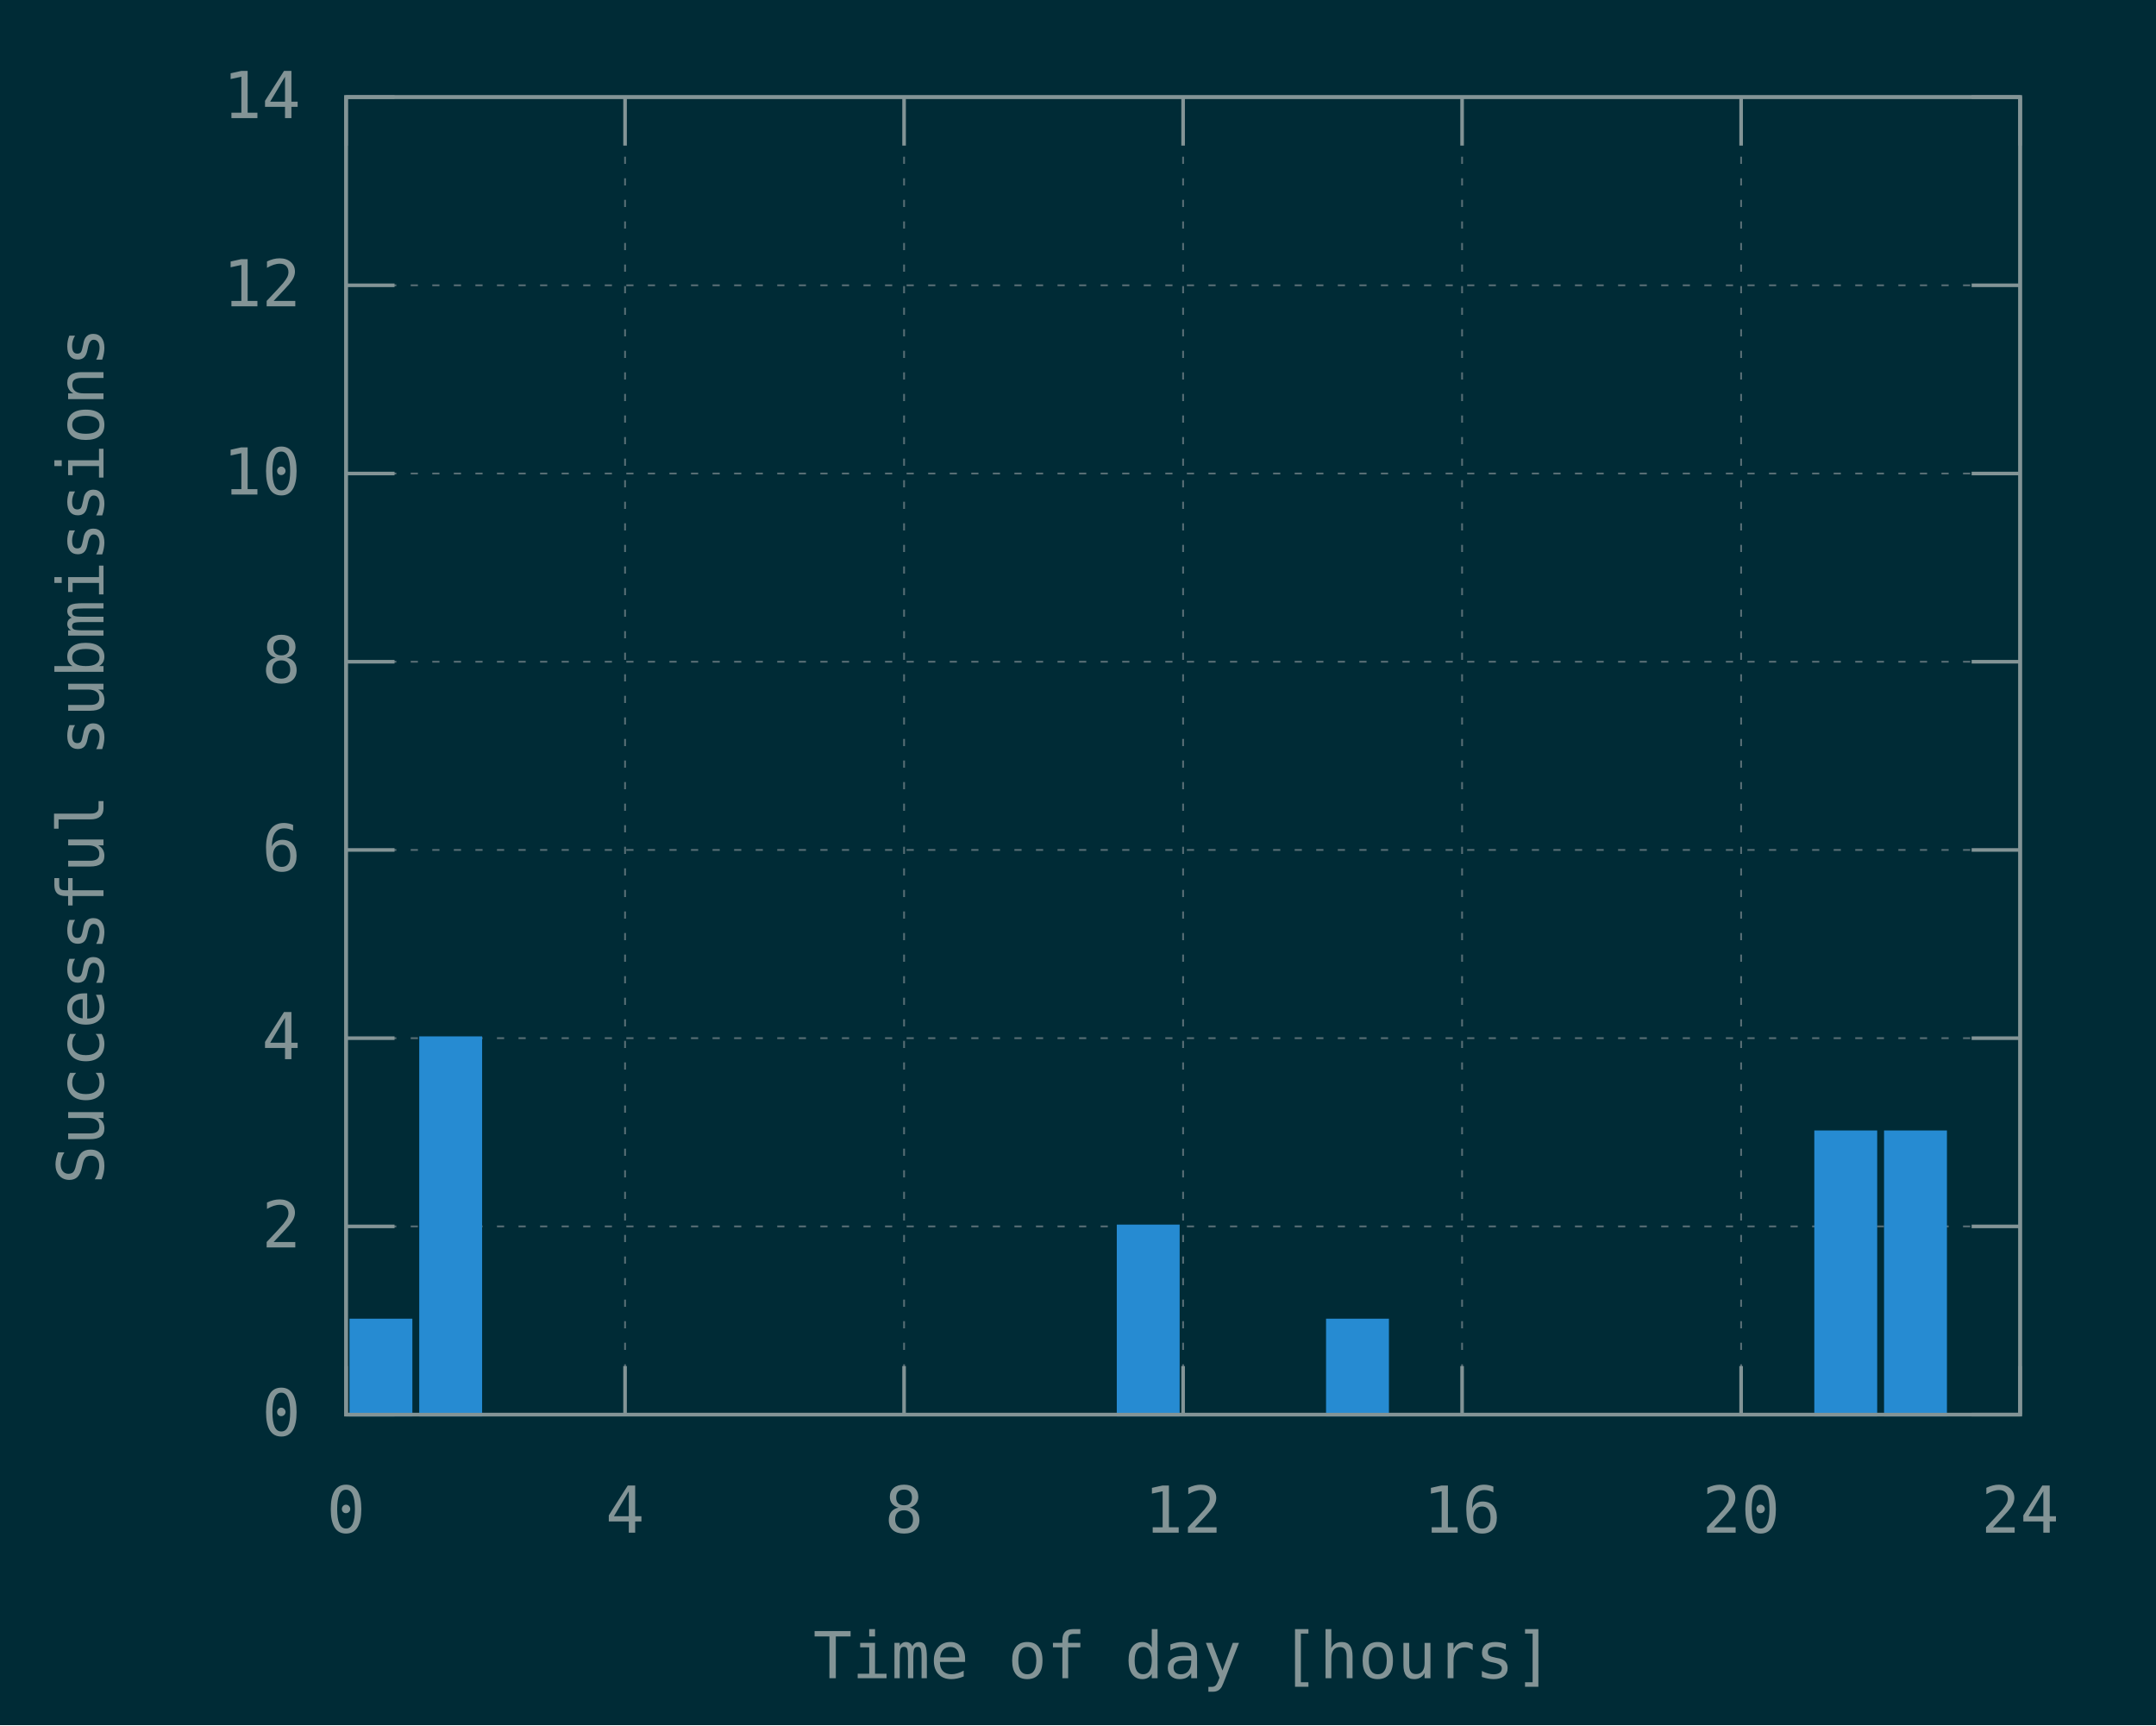
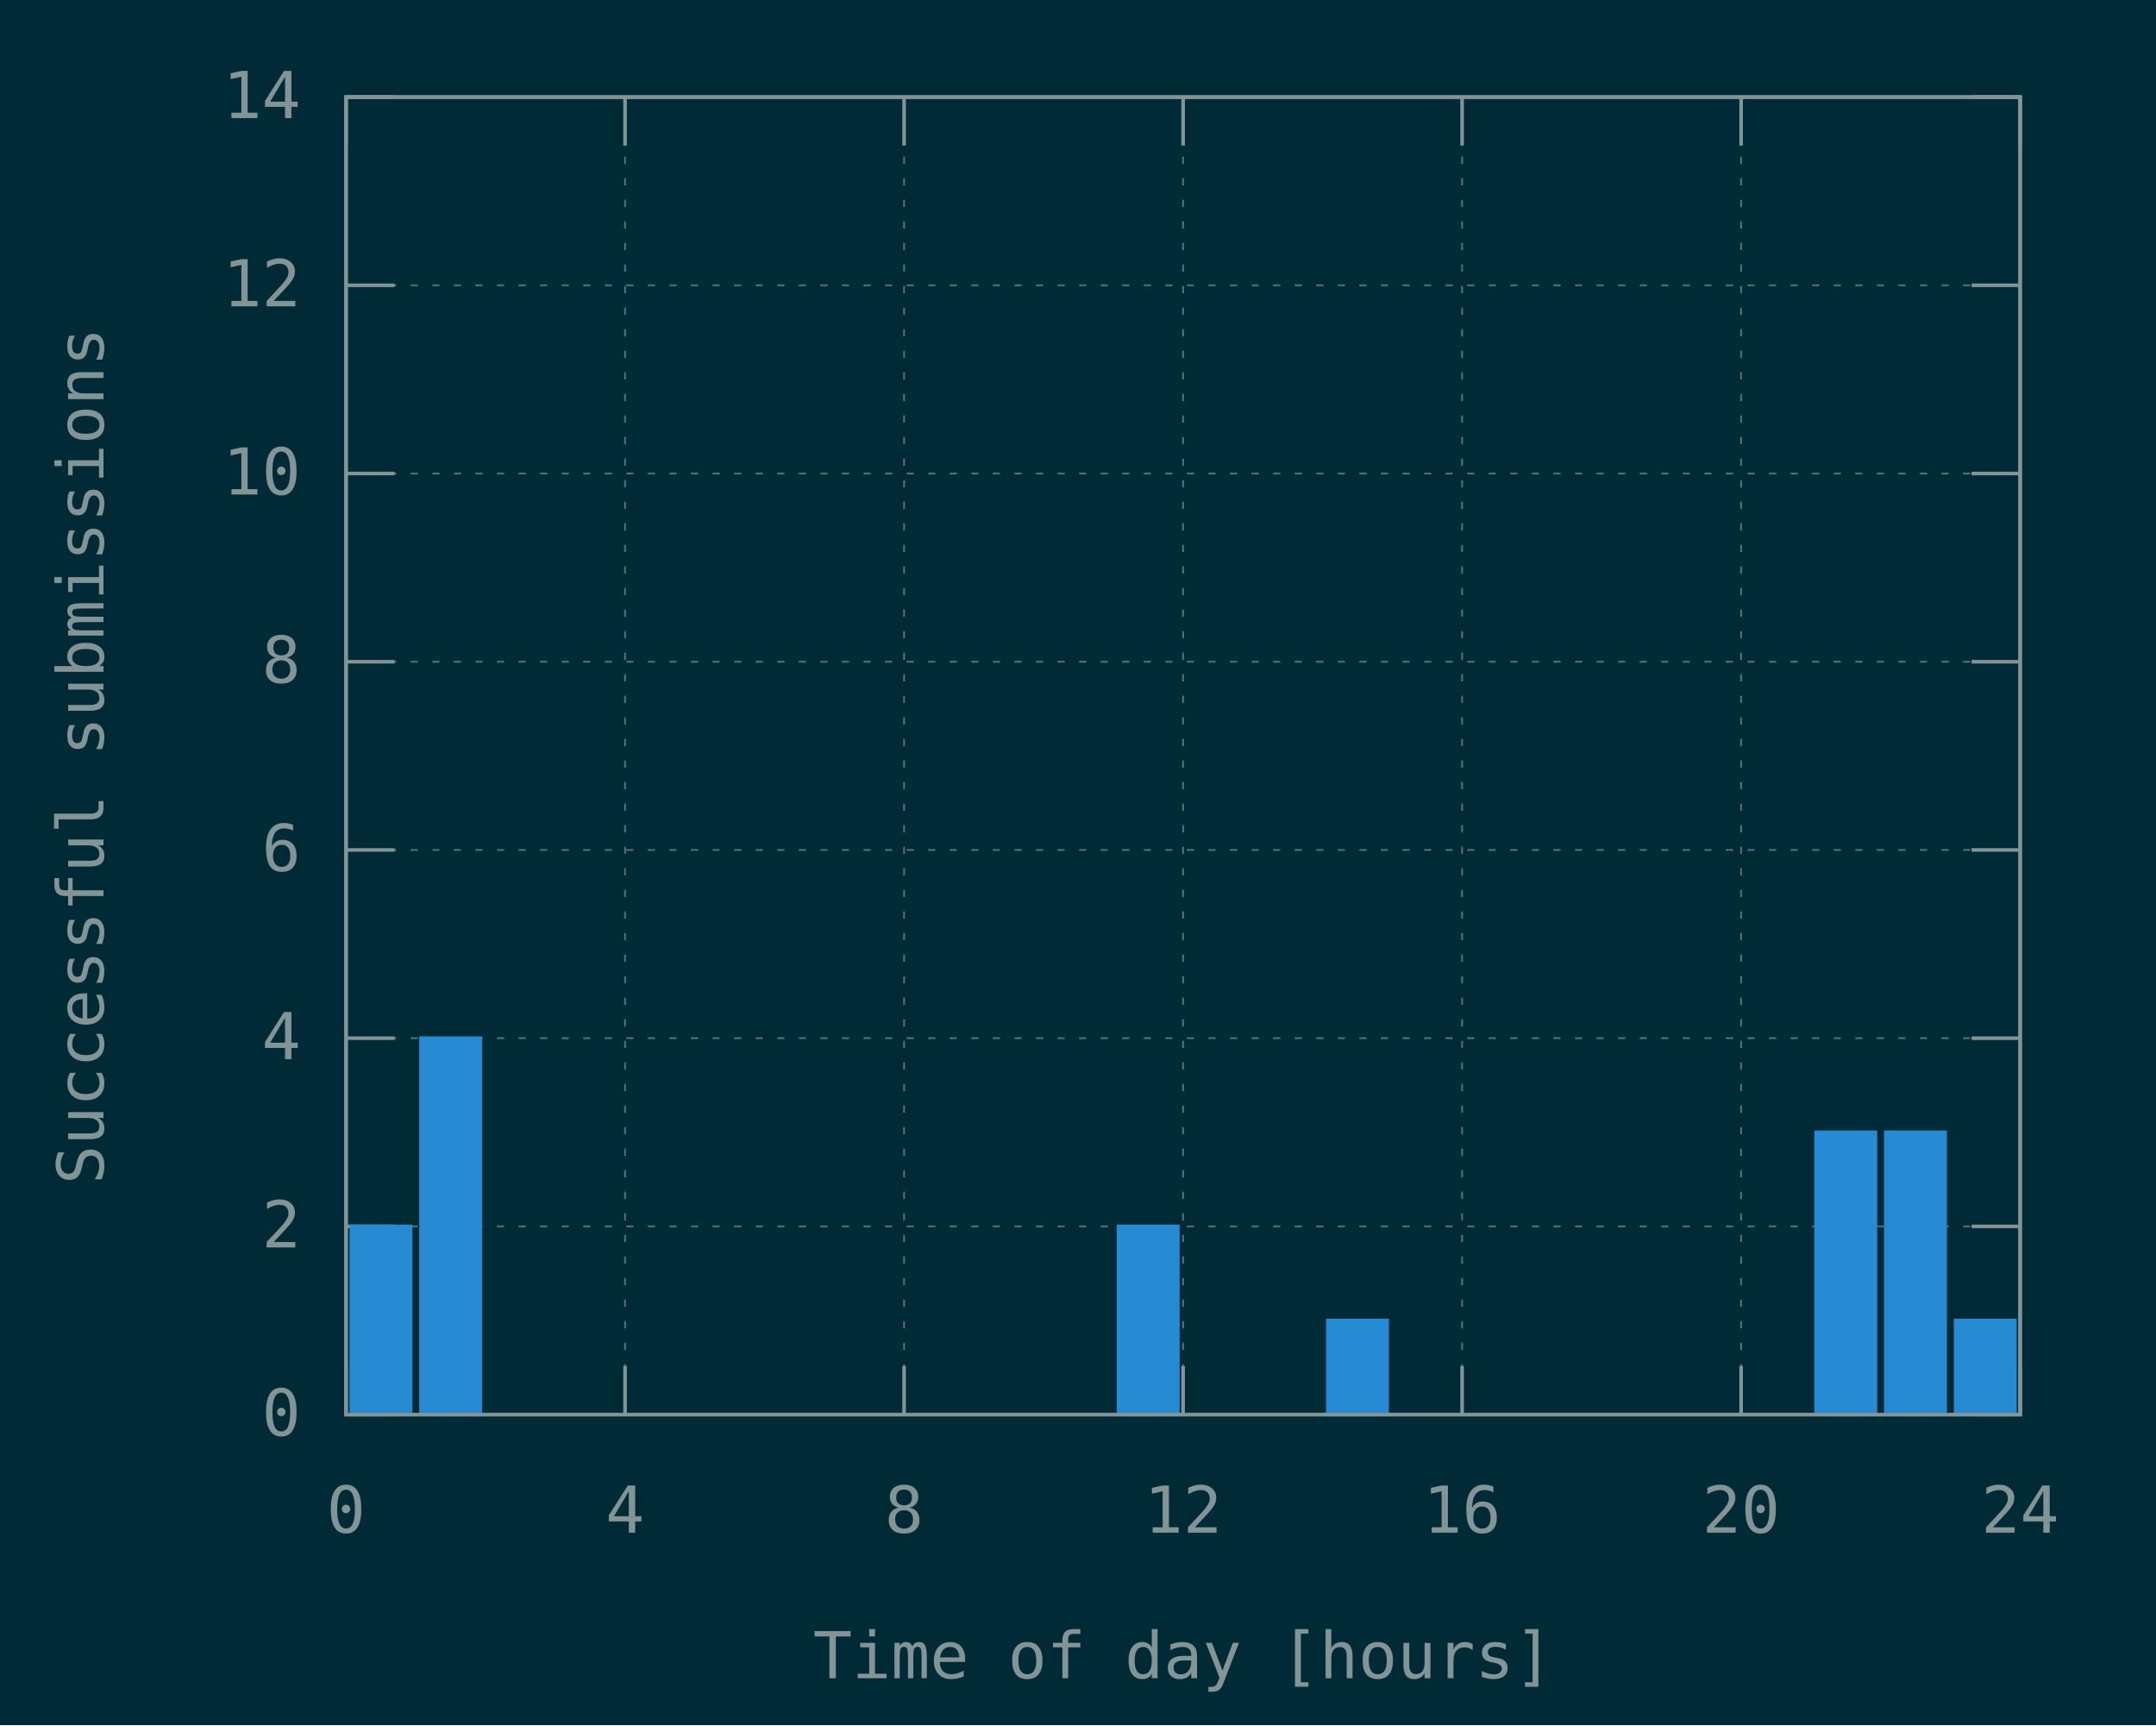
<svg xmlns="http://www.w3.org/2000/svg" xmlns:xlink="http://www.w3.org/1999/xlink" width="600" height="480" viewBox="0 0 600 480">
  <g id="gnuplot_canvas">
    <rect x="0" y="0" width="600" height="480" fill="#002b36" />
    <defs>
      <circle id="gpDot" r="0.5" stroke-width="0.5" stroke="currentColor" />
      <path id="gpPt0" stroke-width="0.148" stroke="currentColor" d="M-1,0 h2 M0,-1 v2" />
      <path id="gpPt1" stroke-width="0.148" stroke="currentColor" d="M-1,-1 L1,1 M1,-1 L-1,1" />
      <path id="gpPt2" stroke-width="0.148" stroke="currentColor" d="M-1,0 L1,0 M0,-1 L0,1 M-1,-1 L1,1 M-1,1 L1,-1" />
      <rect id="gpPt3" stroke-width="0.148" stroke="currentColor" x="-1" y="-1" width="2" height="2" />
      <rect id="gpPt4" stroke-width="0.148" stroke="currentColor" fill="currentColor" x="-1" y="-1" width="2" height="2" />
      <circle id="gpPt5" stroke-width="0.148" stroke="currentColor" cx="0" cy="0" r="1" />
      <use xlink:href="#gpPt5" id="gpPt6" fill="currentColor" stroke="none" />
      <path id="gpPt7" stroke-width="0.148" stroke="currentColor" d="M0,-1.33 L-1.33,0.67 L1.33,0.67 z" />
      <use xlink:href="#gpPt7" id="gpPt8" fill="currentColor" stroke="none" />
      <use xlink:href="#gpPt7" id="gpPt9" stroke="currentColor" transform="rotate(180)" />
      <use xlink:href="#gpPt9" id="gpPt10" fill="currentColor" stroke="none" />
      <use xlink:href="#gpPt3" id="gpPt11" stroke="currentColor" transform="rotate(45)" />
      <use xlink:href="#gpPt11" id="gpPt12" fill="currentColor" stroke="none" />
      <path id="gpPt13" stroke-width="0.148" stroke="currentColor" d="M0,1.330 L1.265,0.411 L0.782,-1.067 L-0.782,-1.076 L-1.265,0.411 z" />
      <use xlink:href="#gpPt13" id="gpPt14" fill="currentColor" stroke="none" />
      <filter id="textbox" filterUnits="objectBoundingBox" x="0" y="0" height="1" width="1">
        <feFlood flood-color="#002B36" flood-opacity="1" result="bgnd" />
        <feComposite in="SourceGraphic" in2="bgnd" operator="atop" />
      </filter>
      <filter id="greybox" filterUnits="objectBoundingBox" x="0" y="0" height="1" width="1">
        <feFlood flood-color="lightgrey" flood-opacity="1" result="grey" />
        <feComposite in="SourceGraphic" in2="grey" operator="atop" />
      </filter>
    </defs>
    <g fill="none" color="#002B36" stroke="currentColor" stroke-width="1.00" stroke-linecap="butt" stroke-linejoin="miter">
</g>
    <g fill="none" color="black" stroke="currentColor" stroke-width="1.00" stroke-linecap="butt" stroke-linejoin="miter">
</g>
    <g fill="none" color="black" stroke="rgb(131, 148, 150)" stroke-width="0.50" stroke-linecap="butt" stroke-linejoin="miter">
</g>
    <g fill="none" color="gray" stroke="currentColor" stroke-width="0.50" stroke-linecap="butt" stroke-linejoin="miter">
      <path stroke="rgb( 88, 110, 117)" stroke-dasharray="2,4" class="gridline" d="M96.30,393.60 L562.19,393.60  " />
    </g>
    <g fill="none" color="gray" stroke="rgb( 88, 110, 117)" stroke-width="1.00" stroke-linecap="butt" stroke-linejoin="miter">
</g>
    <g fill="none" color="black" stroke="currentColor" stroke-width="1.00" stroke-linecap="butt" stroke-linejoin="miter">
      <path stroke="rgb(131, 148, 150)" d="M96.30,393.60 L109.80,393.60 M562.19,393.60 L548.69,393.60  " />
      <g transform="translate(83.70,399.45)" stroke="none" fill="rgb(131,148,150)" font-family="Inconsolata" font-size="18.00" text-anchor="end">
        <text>
          <tspan font-family="Inconsolata"> 0</tspan>
        </text>
      </g>
    </g>
    <g fill="none" color="black" stroke="currentColor" stroke-width="1.00" stroke-linecap="butt" stroke-linejoin="miter">
</g>
    <g fill="none" color="black" stroke="rgb(131, 148, 150)" stroke-width="0.50" stroke-linecap="butt" stroke-linejoin="miter">
</g>
    <g fill="none" color="gray" stroke="currentColor" stroke-width="0.50" stroke-linecap="butt" stroke-linejoin="miter">
      <path stroke="rgb( 88, 110, 117)" stroke-dasharray="2,4" class="gridline" d="M96.30,341.23 L562.19,341.23  " />
    </g>
    <g fill="none" color="gray" stroke="rgb( 88, 110, 117)" stroke-width="1.00" stroke-linecap="butt" stroke-linejoin="miter">
</g>
    <g fill="none" color="black" stroke="currentColor" stroke-width="1.00" stroke-linecap="butt" stroke-linejoin="miter">
      <path stroke="rgb(131, 148, 150)" d="M96.30,341.23 L109.80,341.23 M562.19,341.23 L548.69,341.23  " />
      <g transform="translate(83.70,347.08)" stroke="none" fill="rgb(131,148,150)" font-family="Inconsolata" font-size="18.00" text-anchor="end">
        <text>
          <tspan font-family="Inconsolata"> 2</tspan>
        </text>
      </g>
    </g>
    <g fill="none" color="black" stroke="currentColor" stroke-width="1.00" stroke-linecap="butt" stroke-linejoin="miter">
</g>
    <g fill="none" color="black" stroke="rgb(131, 148, 150)" stroke-width="0.50" stroke-linecap="butt" stroke-linejoin="miter">
</g>
    <g fill="none" color="gray" stroke="currentColor" stroke-width="0.50" stroke-linecap="butt" stroke-linejoin="miter">
      <path stroke="rgb( 88, 110, 117)" stroke-dasharray="2,4" class="gridline" d="M96.30,288.86 L562.19,288.86  " />
    </g>
    <g fill="none" color="gray" stroke="rgb( 88, 110, 117)" stroke-width="1.00" stroke-linecap="butt" stroke-linejoin="miter">
</g>
    <g fill="none" color="black" stroke="currentColor" stroke-width="1.00" stroke-linecap="butt" stroke-linejoin="miter">
      <path stroke="rgb(131, 148, 150)" d="M96.30,288.86 L109.80,288.86 M562.19,288.86 L548.69,288.86  " />
      <g transform="translate(83.70,294.71)" stroke="none" fill="rgb(131,148,150)" font-family="Inconsolata" font-size="18.00" text-anchor="end">
        <text>
          <tspan font-family="Inconsolata"> 4</tspan>
        </text>
      </g>
    </g>
    <g fill="none" color="black" stroke="currentColor" stroke-width="1.00" stroke-linecap="butt" stroke-linejoin="miter">
</g>
    <g fill="none" color="black" stroke="rgb(131, 148, 150)" stroke-width="0.50" stroke-linecap="butt" stroke-linejoin="miter">
</g>
    <g fill="none" color="gray" stroke="currentColor" stroke-width="0.50" stroke-linecap="butt" stroke-linejoin="miter">
      <path stroke="rgb( 88, 110, 117)" stroke-dasharray="2,4" class="gridline" d="M96.30,236.49 L562.19,236.49  " />
    </g>
    <g fill="none" color="gray" stroke="rgb( 88, 110, 117)" stroke-width="1.00" stroke-linecap="butt" stroke-linejoin="miter">
</g>
    <g fill="none" color="black" stroke="currentColor" stroke-width="1.00" stroke-linecap="butt" stroke-linejoin="miter">
      <path stroke="rgb(131, 148, 150)" d="M96.30,236.49 L109.80,236.49 M562.19,236.49 L548.69,236.49  " />
      <g transform="translate(83.70,242.34)" stroke="none" fill="rgb(131,148,150)" font-family="Inconsolata" font-size="18.00" text-anchor="end">
        <text>
          <tspan font-family="Inconsolata"> 6</tspan>
        </text>
      </g>
    </g>
    <g fill="none" color="black" stroke="currentColor" stroke-width="1.00" stroke-linecap="butt" stroke-linejoin="miter">
</g>
    <g fill="none" color="black" stroke="rgb(131, 148, 150)" stroke-width="0.50" stroke-linecap="butt" stroke-linejoin="miter">
</g>
    <g fill="none" color="gray" stroke="currentColor" stroke-width="0.50" stroke-linecap="butt" stroke-linejoin="miter">
      <path stroke="rgb( 88, 110, 117)" stroke-dasharray="2,4" class="gridline" d="M96.30,184.12 L562.19,184.12  " />
    </g>
    <g fill="none" color="gray" stroke="rgb( 88, 110, 117)" stroke-width="1.00" stroke-linecap="butt" stroke-linejoin="miter">
</g>
    <g fill="none" color="black" stroke="currentColor" stroke-width="1.00" stroke-linecap="butt" stroke-linejoin="miter">
      <path stroke="rgb(131, 148, 150)" d="M96.30,184.12 L109.80,184.12 M562.19,184.12 L548.69,184.12  " />
      <g transform="translate(83.70,189.97)" stroke="none" fill="rgb(131,148,150)" font-family="Inconsolata" font-size="18.00" text-anchor="end">
        <text>
          <tspan font-family="Inconsolata"> 8</tspan>
        </text>
      </g>
    </g>
    <g fill="none" color="black" stroke="currentColor" stroke-width="1.00" stroke-linecap="butt" stroke-linejoin="miter">
</g>
    <g fill="none" color="black" stroke="rgb(131, 148, 150)" stroke-width="0.50" stroke-linecap="butt" stroke-linejoin="miter">
</g>
    <g fill="none" color="gray" stroke="currentColor" stroke-width="0.50" stroke-linecap="butt" stroke-linejoin="miter">
      <path stroke="rgb( 88, 110, 117)" stroke-dasharray="2,4" class="gridline" d="M96.30,131.75 L562.19,131.75  " />
    </g>
    <g fill="none" color="gray" stroke="rgb( 88, 110, 117)" stroke-width="1.00" stroke-linecap="butt" stroke-linejoin="miter">
</g>
    <g fill="none" color="black" stroke="currentColor" stroke-width="1.00" stroke-linecap="butt" stroke-linejoin="miter">
      <path stroke="rgb(131, 148, 150)" d="M96.30,131.75 L109.80,131.75 M562.19,131.75 L548.69,131.75  " />
      <g transform="translate(83.70,137.60)" stroke="none" fill="rgb(131,148,150)" font-family="Inconsolata" font-size="18.00" text-anchor="end">
        <text>
          <tspan font-family="Inconsolata"> 10</tspan>
        </text>
      </g>
    </g>
    <g fill="none" color="black" stroke="currentColor" stroke-width="1.00" stroke-linecap="butt" stroke-linejoin="miter">
</g>
    <g fill="none" color="black" stroke="rgb(131, 148, 150)" stroke-width="0.50" stroke-linecap="butt" stroke-linejoin="miter">
</g>
    <g fill="none" color="gray" stroke="currentColor" stroke-width="0.50" stroke-linecap="butt" stroke-linejoin="miter">
      <path stroke="rgb( 88, 110, 117)" stroke-dasharray="2,4" class="gridline" d="M96.30,79.38 L562.19,79.38  " />
    </g>
    <g fill="none" color="gray" stroke="rgb( 88, 110, 117)" stroke-width="1.00" stroke-linecap="butt" stroke-linejoin="miter">
</g>
    <g fill="none" color="black" stroke="currentColor" stroke-width="1.00" stroke-linecap="butt" stroke-linejoin="miter">
      <path stroke="rgb(131, 148, 150)" d="M96.30,79.38 L109.80,79.38 M562.19,79.38 L548.69,79.38  " />
      <g transform="translate(83.70,85.23)" stroke="none" fill="rgb(131,148,150)" font-family="Inconsolata" font-size="18.00" text-anchor="end">
        <text>
          <tspan font-family="Inconsolata"> 12</tspan>
        </text>
      </g>
    </g>
    <g fill="none" color="black" stroke="currentColor" stroke-width="1.00" stroke-linecap="butt" stroke-linejoin="miter">
</g>
    <g fill="none" color="black" stroke="rgb(131, 148, 150)" stroke-width="0.50" stroke-linecap="butt" stroke-linejoin="miter">
</g>
    <g fill="none" color="gray" stroke="currentColor" stroke-width="0.50" stroke-linecap="butt" stroke-linejoin="miter">
      <path stroke="rgb( 88, 110, 117)" stroke-dasharray="2,4" class="gridline" d="M96.30,27.01 L562.19,27.01  " />
    </g>
    <g fill="none" color="gray" stroke="rgb( 88, 110, 117)" stroke-width="1.00" stroke-linecap="butt" stroke-linejoin="miter">
</g>
    <g fill="none" color="black" stroke="currentColor" stroke-width="1.00" stroke-linecap="butt" stroke-linejoin="miter">
      <path stroke="rgb(131, 148, 150)" d="M96.30,27.01 L109.80,27.01 M562.19,27.01 L548.69,27.01  " />
      <g transform="translate(83.70,32.86)" stroke="none" fill="rgb(131,148,150)" font-family="Inconsolata" font-size="18.00" text-anchor="end">
        <text>
          <tspan font-family="Inconsolata"> 14</tspan>
        </text>
      </g>
    </g>
    <g fill="none" color="black" stroke="currentColor" stroke-width="1.00" stroke-linecap="butt" stroke-linejoin="miter">
</g>
    <g fill="none" color="black" stroke="rgb(131, 148, 150)" stroke-width="0.50" stroke-linecap="butt" stroke-linejoin="miter">
</g>
    <g fill="none" color="gray" stroke="currentColor" stroke-width="0.50" stroke-linecap="butt" stroke-linejoin="miter">
      <path stroke="rgb( 88, 110, 117)" stroke-dasharray="2,4" class="gridline" d="M96.30,393.60 L96.30,27.01  " />
    </g>
    <g fill="none" color="gray" stroke="rgb( 88, 110, 117)" stroke-width="1.00" stroke-linecap="butt" stroke-linejoin="miter">
</g>
    <g fill="none" color="black" stroke="currentColor" stroke-width="1.00" stroke-linecap="butt" stroke-linejoin="miter">
      <path stroke="rgb(131, 148, 150)" d="M96.30,393.60 L96.30,380.10 M96.30,27.01 L96.30,40.51  " />
      <g transform="translate(96.30,426.45)" stroke="none" fill="rgb(131,148,150)" font-family="Inconsolata" font-size="18.00" text-anchor="middle">
        <text>
          <tspan font-family="Inconsolata"> 0</tspan>
        </text>
      </g>
    </g>
    <g fill="none" color="black" stroke="currentColor" stroke-width="1.00" stroke-linecap="butt" stroke-linejoin="miter">
</g>
    <g fill="none" color="black" stroke="rgb(131, 148, 150)" stroke-width="0.50" stroke-linecap="butt" stroke-linejoin="miter">
</g>
    <g fill="none" color="gray" stroke="currentColor" stroke-width="0.50" stroke-linecap="butt" stroke-linejoin="miter">
      <path stroke="rgb( 88, 110, 117)" stroke-dasharray="2,4" class="gridline" d="M173.95,393.60 L173.95,27.01  " />
    </g>
    <g fill="none" color="gray" stroke="rgb( 88, 110, 117)" stroke-width="1.00" stroke-linecap="butt" stroke-linejoin="miter">
</g>
    <g fill="none" color="black" stroke="currentColor" stroke-width="1.00" stroke-linecap="butt" stroke-linejoin="miter">
      <path stroke="rgb(131, 148, 150)" d="M173.95,393.60 L173.95,380.10 M173.95,27.01 L173.95,40.51  " />
      <g transform="translate(173.95,426.45)" stroke="none" fill="rgb(131,148,150)" font-family="Inconsolata" font-size="18.00" text-anchor="middle">
        <text>
          <tspan font-family="Inconsolata"> 4</tspan>
        </text>
      </g>
    </g>
    <g fill="none" color="black" stroke="currentColor" stroke-width="1.00" stroke-linecap="butt" stroke-linejoin="miter">
</g>
    <g fill="none" color="black" stroke="rgb(131, 148, 150)" stroke-width="0.50" stroke-linecap="butt" stroke-linejoin="miter">
</g>
    <g fill="none" color="gray" stroke="currentColor" stroke-width="0.50" stroke-linecap="butt" stroke-linejoin="miter">
      <path stroke="rgb( 88, 110, 117)" stroke-dasharray="2,4" class="gridline" d="M251.60,393.60 L251.60,27.01  " />
    </g>
    <g fill="none" color="gray" stroke="rgb( 88, 110, 117)" stroke-width="1.00" stroke-linecap="butt" stroke-linejoin="miter">
</g>
    <g fill="none" color="black" stroke="currentColor" stroke-width="1.00" stroke-linecap="butt" stroke-linejoin="miter">
      <path stroke="rgb(131, 148, 150)" d="M251.60,393.60 L251.60,380.10 M251.60,27.01 L251.60,40.51  " />
      <g transform="translate(251.60,426.45)" stroke="none" fill="rgb(131,148,150)" font-family="Inconsolata" font-size="18.00" text-anchor="middle">
        <text>
          <tspan font-family="Inconsolata"> 8</tspan>
        </text>
      </g>
    </g>
    <g fill="none" color="black" stroke="currentColor" stroke-width="1.00" stroke-linecap="butt" stroke-linejoin="miter">
</g>
    <g fill="none" color="black" stroke="rgb(131, 148, 150)" stroke-width="0.50" stroke-linecap="butt" stroke-linejoin="miter">
</g>
    <g fill="none" color="gray" stroke="currentColor" stroke-width="0.50" stroke-linecap="butt" stroke-linejoin="miter">
      <path stroke="rgb( 88, 110, 117)" stroke-dasharray="2,4" class="gridline" d="M329.25,393.60 L329.25,27.01  " />
    </g>
    <g fill="none" color="gray" stroke="rgb( 88, 110, 117)" stroke-width="1.00" stroke-linecap="butt" stroke-linejoin="miter">
</g>
    <g fill="none" color="black" stroke="currentColor" stroke-width="1.00" stroke-linecap="butt" stroke-linejoin="miter">
      <path stroke="rgb(131, 148, 150)" d="M329.25,393.60 L329.25,380.10 M329.25,27.01 L329.25,40.51  " />
      <g transform="translate(329.25,426.45)" stroke="none" fill="rgb(131,148,150)" font-family="Inconsolata" font-size="18.00" text-anchor="middle">
        <text>
          <tspan font-family="Inconsolata"> 12</tspan>
        </text>
      </g>
    </g>
    <g fill="none" color="black" stroke="currentColor" stroke-width="1.00" stroke-linecap="butt" stroke-linejoin="miter">
</g>
    <g fill="none" color="black" stroke="rgb(131, 148, 150)" stroke-width="0.50" stroke-linecap="butt" stroke-linejoin="miter">
</g>
    <g fill="none" color="gray" stroke="currentColor" stroke-width="0.50" stroke-linecap="butt" stroke-linejoin="miter">
      <path stroke="rgb( 88, 110, 117)" stroke-dasharray="2,4" class="gridline" d="M406.89,393.60 L406.89,27.01  " />
    </g>
    <g fill="none" color="gray" stroke="rgb( 88, 110, 117)" stroke-width="1.00" stroke-linecap="butt" stroke-linejoin="miter">
</g>
    <g fill="none" color="black" stroke="currentColor" stroke-width="1.00" stroke-linecap="butt" stroke-linejoin="miter">
      <path stroke="rgb(131, 148, 150)" d="M406.89,393.60 L406.89,380.10 M406.89,27.01 L406.89,40.51  " />
      <g transform="translate(406.89,426.45)" stroke="none" fill="rgb(131,148,150)" font-family="Inconsolata" font-size="18.00" text-anchor="middle">
        <text>
          <tspan font-family="Inconsolata"> 16</tspan>
        </text>
      </g>
    </g>
    <g fill="none" color="black" stroke="currentColor" stroke-width="1.00" stroke-linecap="butt" stroke-linejoin="miter">
</g>
    <g fill="none" color="black" stroke="rgb(131, 148, 150)" stroke-width="0.50" stroke-linecap="butt" stroke-linejoin="miter">
</g>
    <g fill="none" color="gray" stroke="currentColor" stroke-width="0.50" stroke-linecap="butt" stroke-linejoin="miter">
      <path stroke="rgb( 88, 110, 117)" stroke-dasharray="2,4" class="gridline" d="M484.54,393.60 L484.54,40.51 L484.54,27.01  " />
    </g>
    <g fill="none" color="gray" stroke="rgb( 88, 110, 117)" stroke-width="1.00" stroke-linecap="butt" stroke-linejoin="miter">
</g>
    <g fill="none" color="black" stroke="currentColor" stroke-width="1.00" stroke-linecap="butt" stroke-linejoin="miter">
      <path stroke="rgb(131, 148, 150)" d="M484.54,393.60 L484.54,380.10 M484.54,27.01 L484.54,40.51  " />
      <g transform="translate(484.54,426.45)" stroke="none" fill="rgb(131,148,150)" font-family="Inconsolata" font-size="18.00" text-anchor="middle">
        <text>
          <tspan font-family="Inconsolata"> 20</tspan>
        </text>
      </g>
    </g>
    <g fill="none" color="black" stroke="currentColor" stroke-width="1.00" stroke-linecap="butt" stroke-linejoin="miter">
</g>
    <g fill="none" color="black" stroke="rgb(131, 148, 150)" stroke-width="0.50" stroke-linecap="butt" stroke-linejoin="miter">
</g>
    <g fill="none" color="gray" stroke="currentColor" stroke-width="0.50" stroke-linecap="butt" stroke-linejoin="miter">
      <path stroke="rgb( 88, 110, 117)" stroke-dasharray="2,4" class="gridline" d="M562.19,393.60 L562.19,27.01  " />
    </g>
    <g fill="none" color="gray" stroke="rgb( 88, 110, 117)" stroke-width="1.00" stroke-linecap="butt" stroke-linejoin="miter">
</g>
    <g fill="none" color="black" stroke="currentColor" stroke-width="1.00" stroke-linecap="butt" stroke-linejoin="miter">
      <path stroke="rgb(131, 148, 150)" d="M562.19,393.60 L562.19,380.10 M562.19,27.01 L562.19,40.51  " />
      <g transform="translate(562.19,426.45)" stroke="none" fill="rgb(131,148,150)" font-family="Inconsolata" font-size="18.00" text-anchor="middle">
        <text>
          <tspan font-family="Inconsolata"> 24</tspan>
        </text>
      </g>
    </g>
    <g fill="none" color="black" stroke="currentColor" stroke-width="1.00" stroke-linecap="butt" stroke-linejoin="miter">
</g>
    <g fill="none" color="black" stroke="currentColor" stroke-width="1.00" stroke-linecap="butt" stroke-linejoin="miter">
      <path stroke="rgb(131, 148, 150)" d="M96.30,27.01 L96.30,393.60 L562.19,393.60 L562.19,27.01 L96.30,27.01 Z  " />
    </g>
    <g fill="none" color="black" stroke="currentColor" stroke-width="1.00" stroke-linecap="butt" stroke-linejoin="miter">
      <g transform="translate(28.80,210.31) rotate(270)" stroke="none" fill="rgb(131,148,150)" font-family="Inconsolata" font-size="18.00" text-anchor="middle">
        <text>
          <tspan font-family="Inconsolata">Successful submissions</tspan>
        </text>
      </g>
    </g>
    <g fill="none" color="black" stroke="currentColor" stroke-width="1.00" stroke-linecap="butt" stroke-linejoin="miter">
      <g transform="translate(329.24,466.95)" stroke="none" fill="rgb(131,148,150)" font-family="Inconsolata" font-size="18.00" text-anchor="middle">
        <text>
          <tspan font-family="Inconsolata">Time of day [hours]</tspan>
        </text>
      </g>
    </g>
    <g fill="none" color="black" stroke="currentColor" stroke-width="1.00" stroke-linecap="butt" stroke-linejoin="miter">
</g>
    <g id="gnuplot_plot_1">
      <g fill="none" color="black" stroke="currentColor" stroke-width="1.00" stroke-linecap="butt" stroke-linejoin="miter">
        <g stroke="none" shape-rendering="crispEdges">
-           <polygon fill="rgb( 38, 139, 210)" points="97.76,393.60 114.27,393.60 114.27,367.40 97.76,367.40 " />
-         </g>
-         <path stroke="rgb( 38, 139, 210)" d="M97.76,393.60 L97.76,367.41 L114.26,367.41 L114.26,393.60 L97.76,393.60 Z  " />
+           <polygon fill="rgb( 38, 139, 210)" points="97.76,393.60 114.27,393.60 114.27,341.22 97.76,341.22 " />
+         </g>
+         <path stroke="rgb( 38, 139, 210)" d="M97.76,393.60 L97.76,341.23 L114.26,341.23 L114.26,393.60 L97.76,393.60 Z  " />
        <g stroke="none" shape-rendering="crispEdges">
          <polygon fill="rgb( 38, 139, 210)" points="117.17,393.60 133.68,393.60 133.68,288.85 117.17,288.85 " />
        </g>
        <path stroke="rgb( 38, 139, 210)" d="M117.17,393.60 L117.17,288.86 L133.67,288.86 L133.67,393.60 L117.17,393.60 Z  " />
        <g stroke="none" shape-rendering="crispEdges">
          <polygon fill="rgb( 38, 139, 210)" points="311.29,393.60 327.80,393.60 327.80,341.22 311.29,341.22 " />
        </g>
        <path stroke="rgb( 38, 139, 210)" d="M311.29,393.60 L311.29,341.23 L327.79,341.23 L327.79,393.60 L311.29,393.60 Z  " />
        <g stroke="none" shape-rendering="crispEdges">
          <polygon fill="rgb( 38, 139, 210)" points="369.53,393.60 386.04,393.60 386.04,367.40 369.53,367.40 " />
        </g>
        <path stroke="rgb( 38, 139, 210)" d="M369.53,393.60 L369.53,367.41 L386.03,367.41 L386.03,393.60 L369.53,393.60 Z  " />
        <g stroke="none" shape-rendering="crispEdges">
          <polygon fill="rgb( 38, 139, 210)" points="505.41,393.60 521.92,393.60 521.92,315.03 505.41,315.03 " />
        </g>
        <path stroke="rgb( 38, 139, 210)" d="M505.41,393.60 L505.41,315.04 L521.91,315.04 L521.91,393.60 L505.41,393.60 Z  " />
        <g stroke="none" shape-rendering="crispEdges">
          <polygon fill="rgb( 38, 139, 210)" points="524.82,393.60 541.33,393.60 541.33,315.03 524.82,315.03 " />
        </g>
        <path stroke="rgb( 38, 139, 210)" d="M524.82,393.60 L524.82,315.04 L541.32,315.04 L541.32,393.60 L524.82,393.60 Z  " />
+         <g stroke="none" shape-rendering="crispEdges">
+           <polygon fill="rgb( 38, 139, 210)" points="544.23,393.60 560.74,393.60 560.74,367.40 544.23,367.40 " />
+         </g>
+         <path stroke="rgb( 38, 139, 210)" d="M544.23,393.60 L544.23,367.41 L560.73,367.41 L560.73,393.60 L544.23,393.60 Z  " />
      </g>
    </g>
    <g fill="none" color="#002B36" stroke="rgb( 38, 139, 210)" stroke-width="2.00" stroke-linecap="butt" stroke-linejoin="miter">
</g>
    <g fill="none" color="black" stroke="currentColor" stroke-width="2.00" stroke-linecap="butt" stroke-linejoin="miter">
</g>
    <g fill="none" color="black" stroke="black" stroke-width="1.00" stroke-linecap="butt" stroke-linejoin="miter">
</g>
    <g fill="none" color="black" stroke="currentColor" stroke-width="1.00" stroke-linecap="butt" stroke-linejoin="miter">
      <path stroke="rgb(131, 148, 150)" d="M96.30,27.01 L96.30,393.60 L562.19,393.60 L562.19,27.01 L96.30,27.01 Z  " />
    </g>
    <g fill="none" color="black" stroke="currentColor" stroke-width="1.00" stroke-linecap="butt" stroke-linejoin="miter">
</g>
  </g>
</svg>
